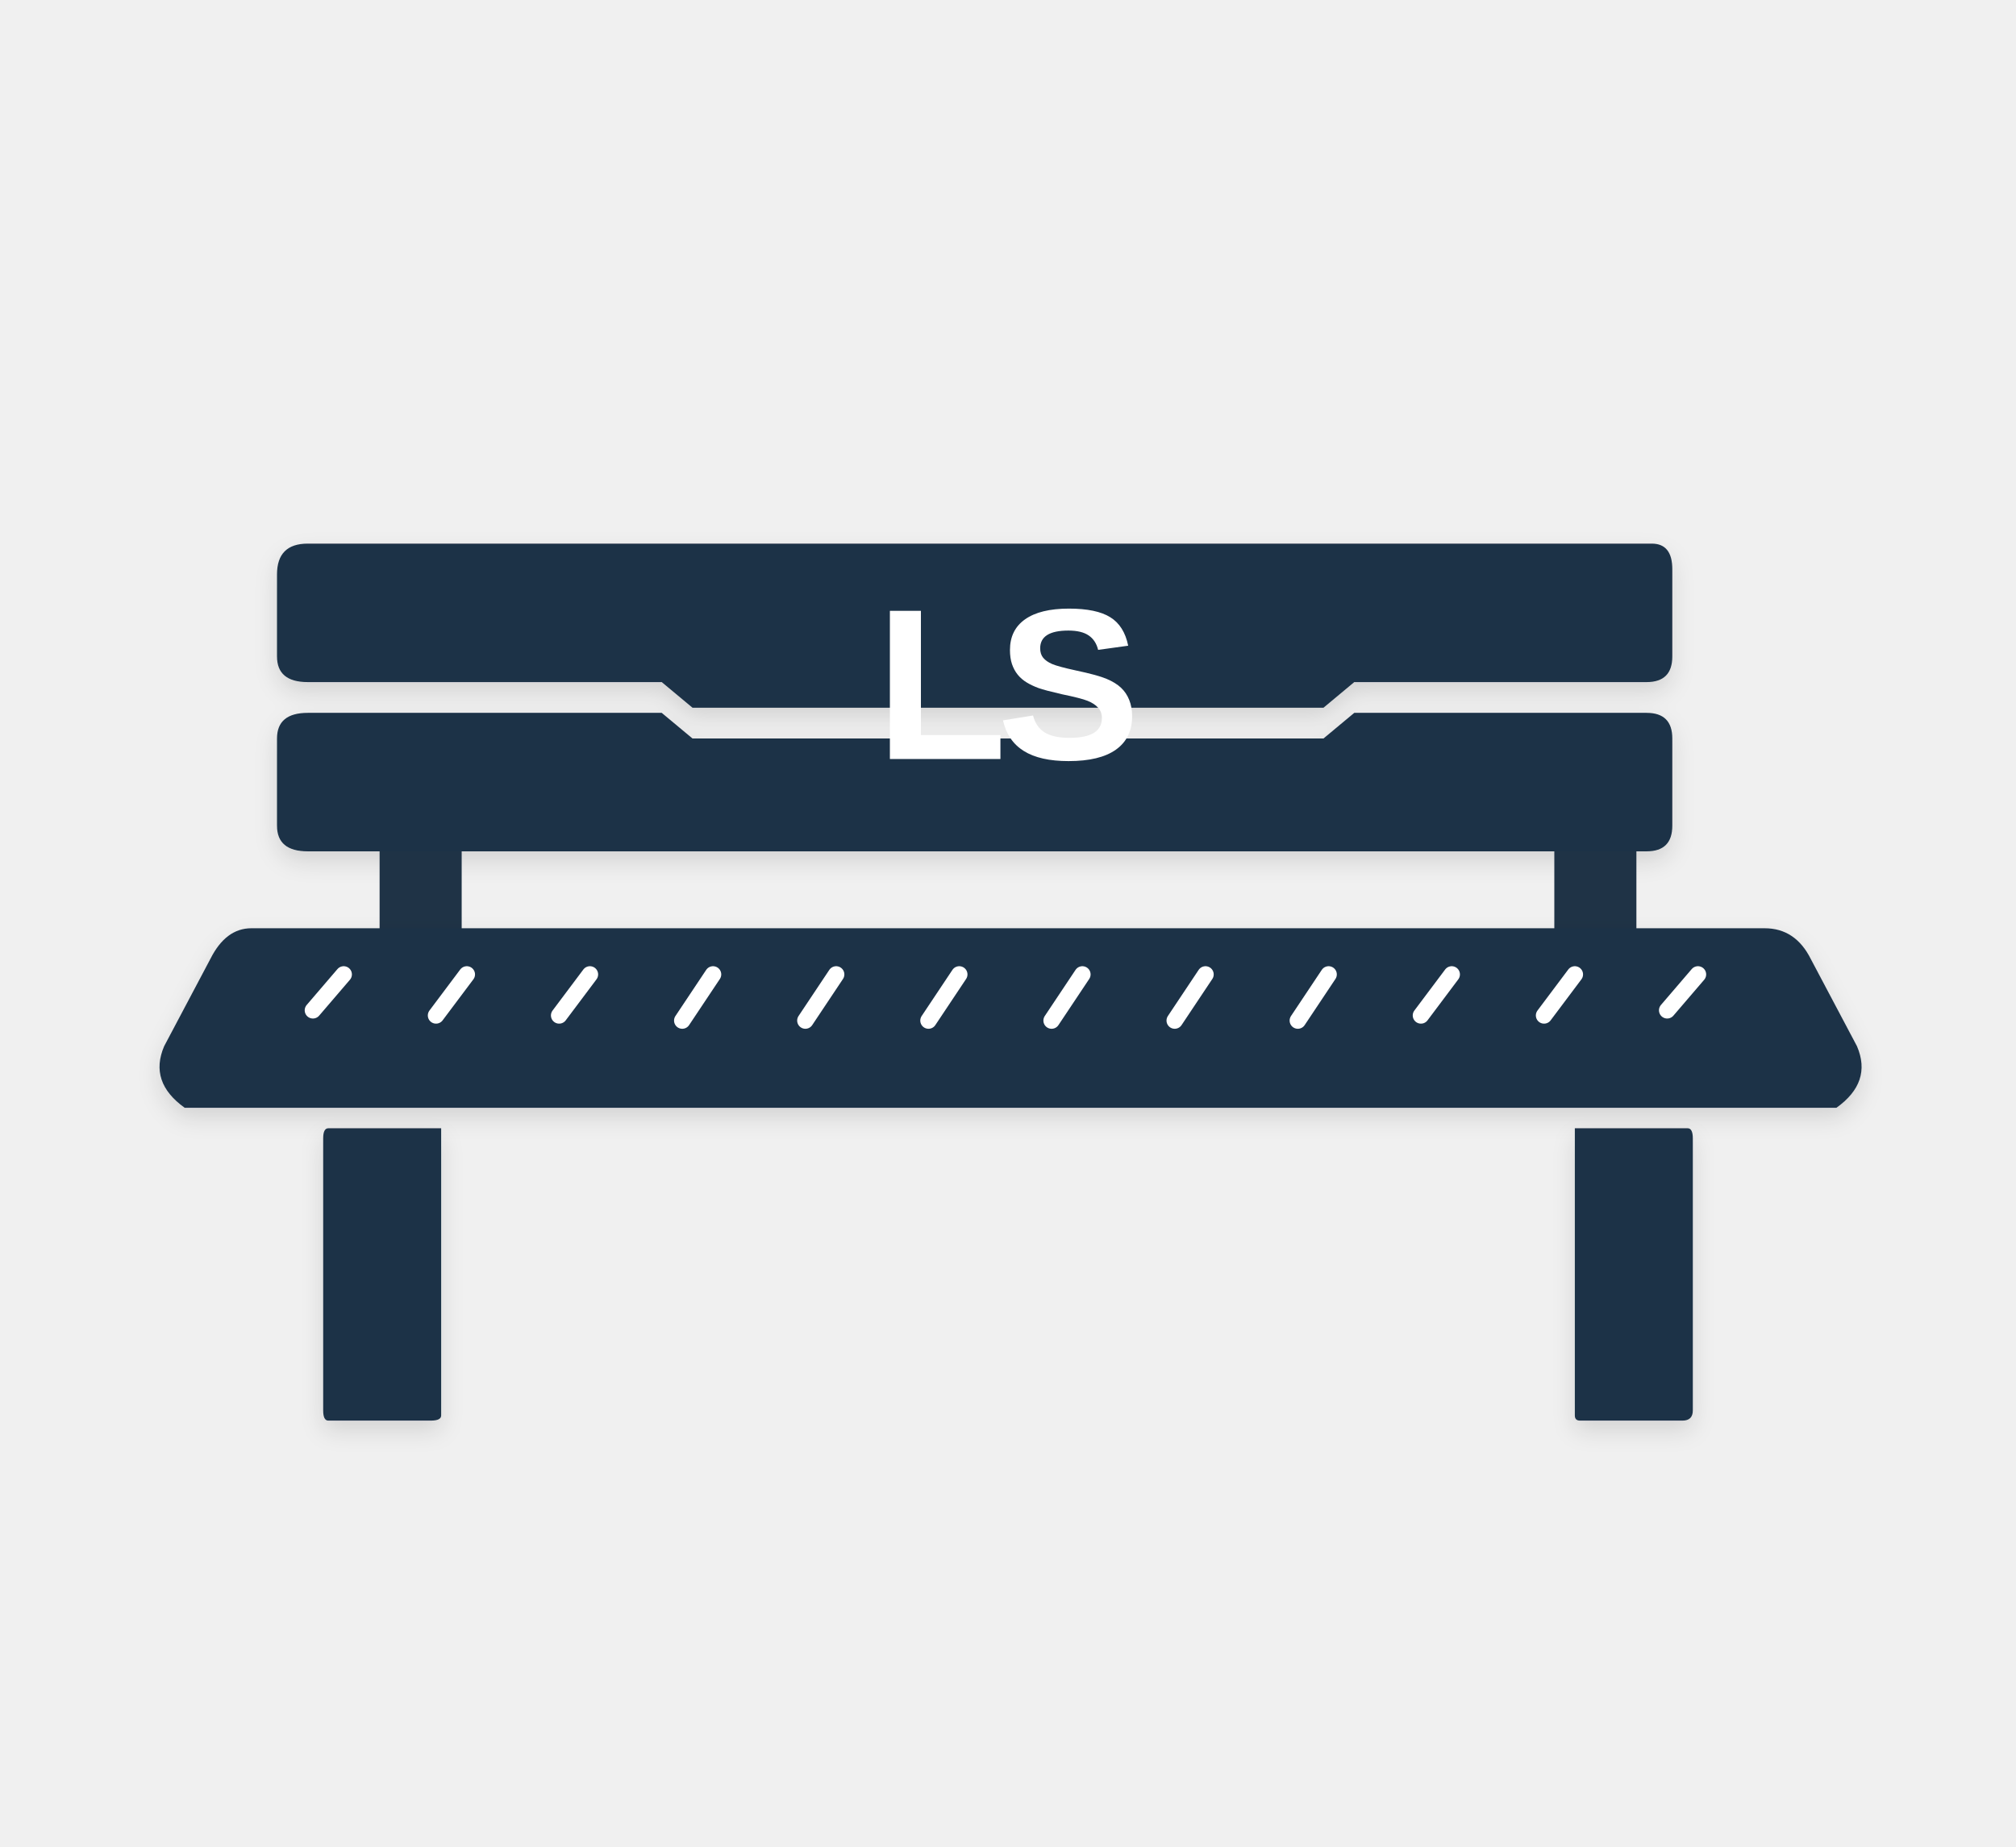
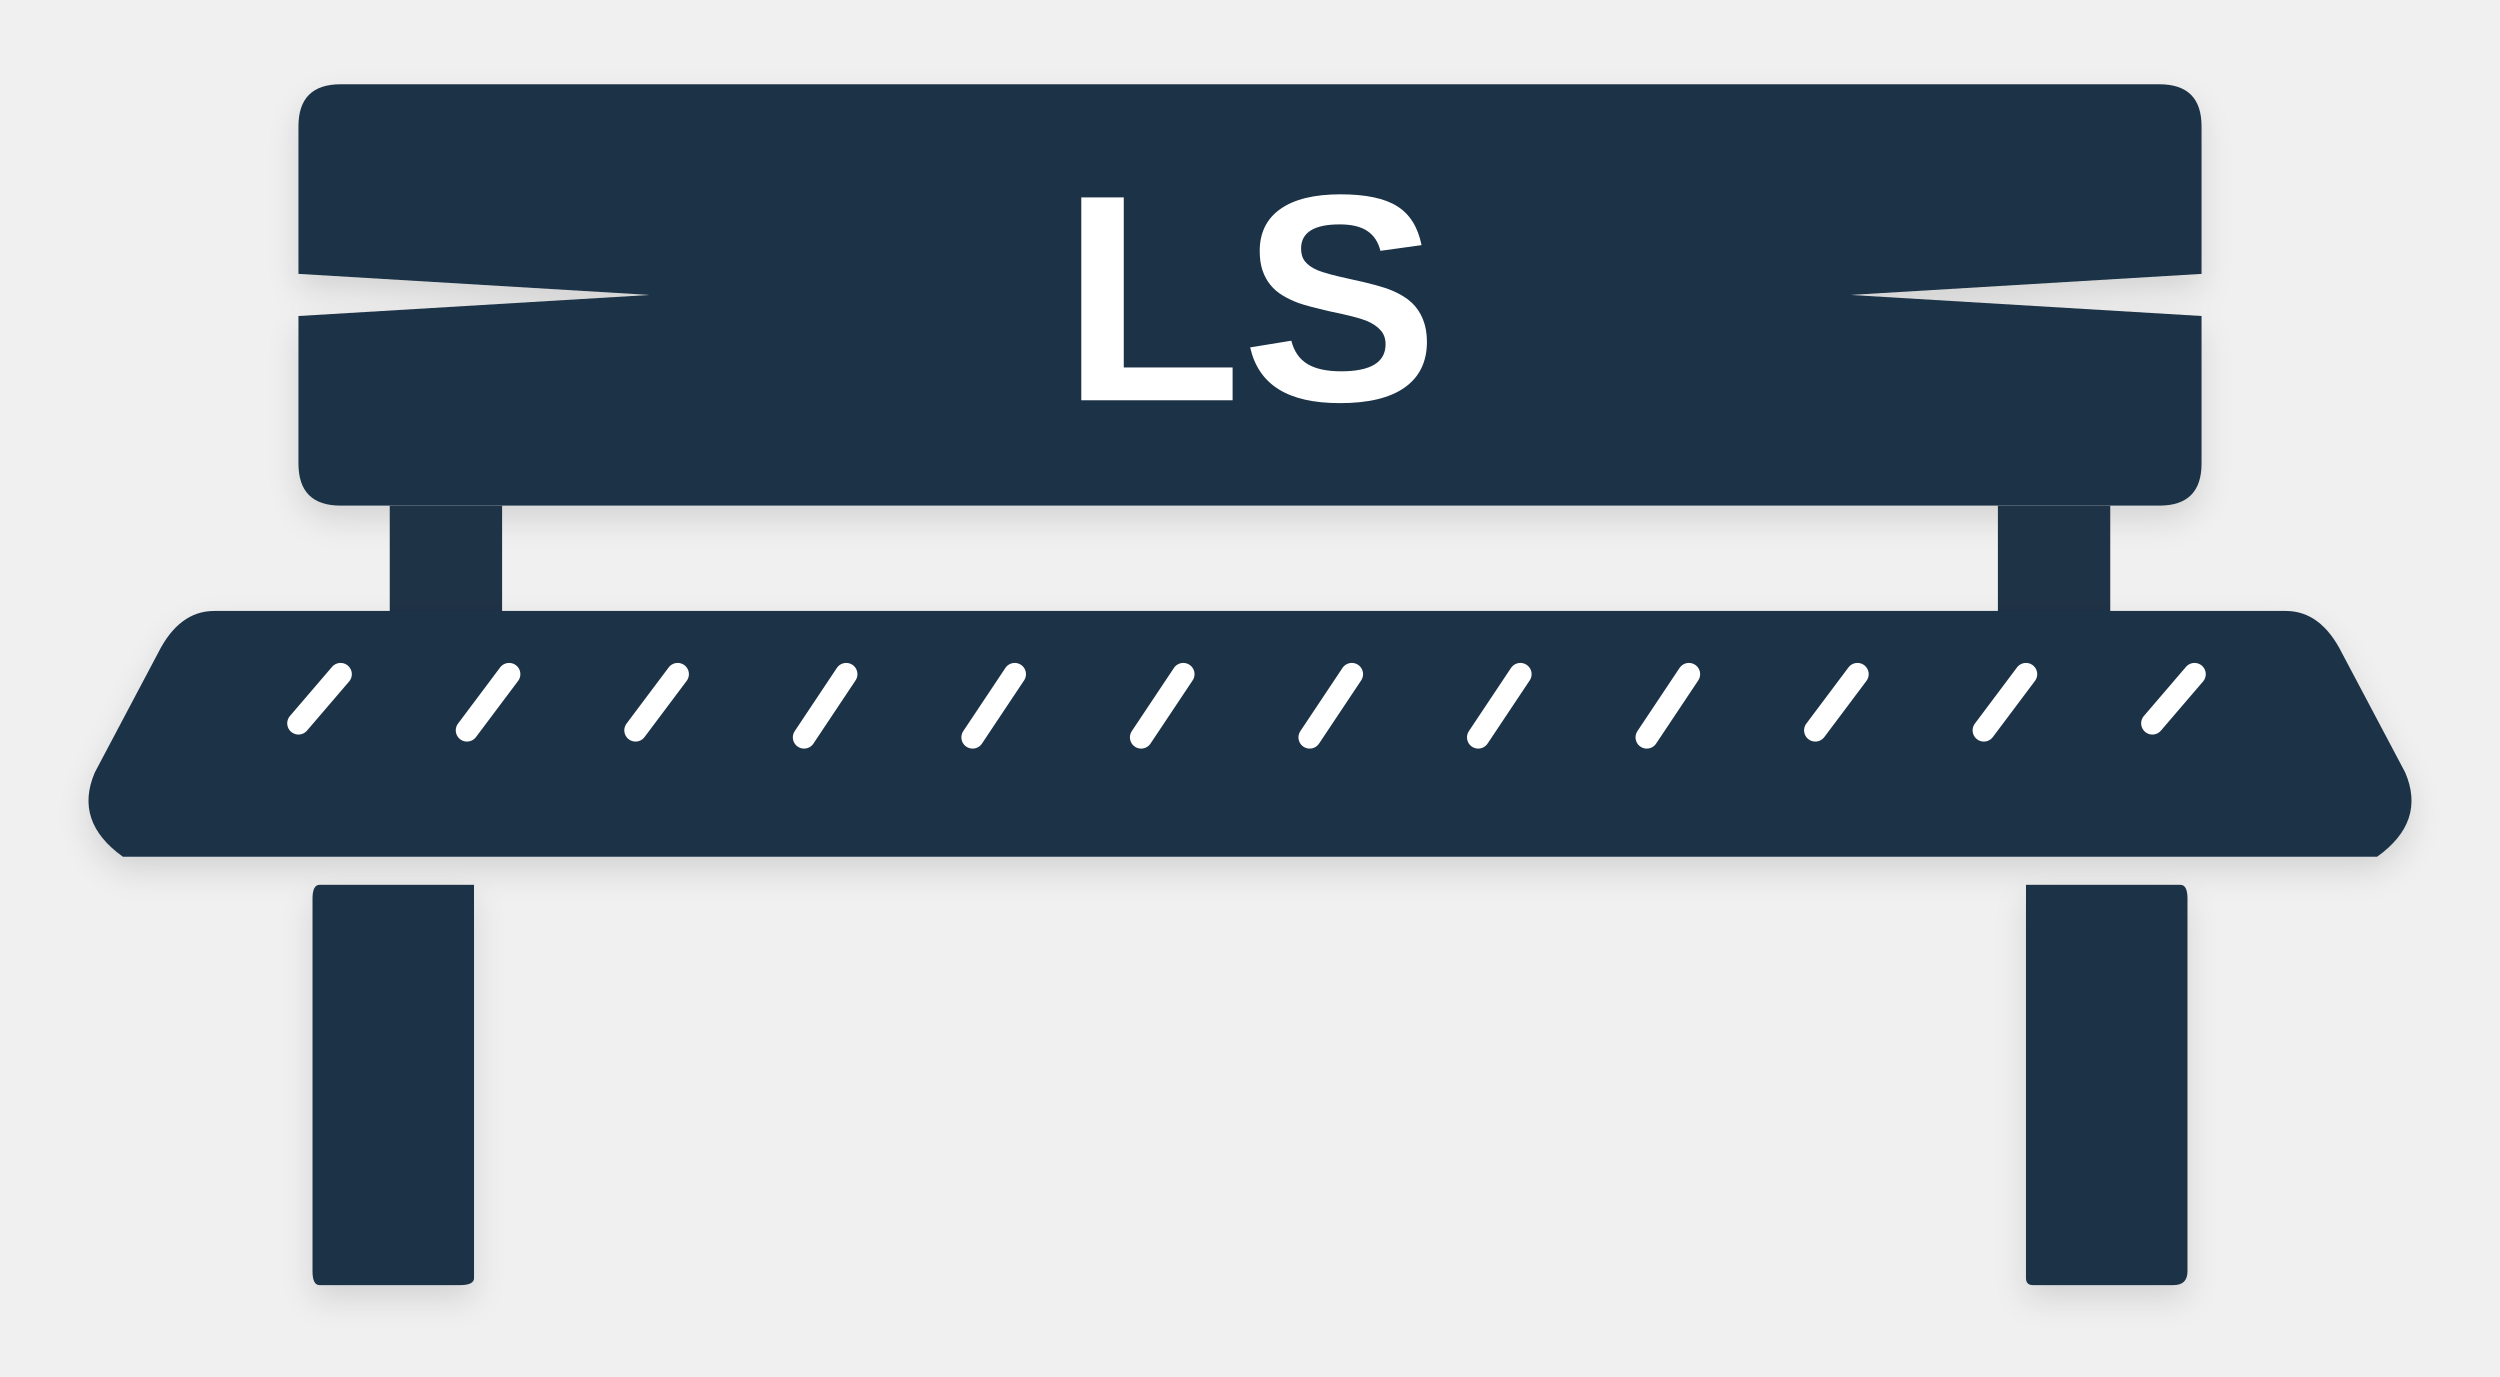
- <svg xmlns="http://www.w3.org/2000/svg" viewBox="0 0 393 360" role="img" aria-labelledby="title desc">
+ <svg xmlns="http://www.w3.org/2000/svg" viewBox="18.5 94 356 196" width="178" height="98" role="img" aria-labelledby="title desc">
  <defs>
    <filter id="shadow" x="-20%" y="-20%" width="140%" height="160%">
      <feDropShadow dx="0" dy="2" stdDeviation="2.2" flood-opacity=".12" />
    </filter>
  </defs>
-   <g fill="#1f3346" filter="url(#shadow)">
-     <path d="M60 106              H322 Q326 106 326 111              V128 Q326 133 321 133              H264 L258 138 H135 L129 133              H60 Q54 133 54 128              V112 Q54 106 60 106 Z" />
-     <path d="M60 139              H129 L135 144 H258 L264 139              H321 Q326 139 326 144              V161 Q326 166 321 166              H60 Q54 166 54 161              V144 Q54 139 60 139 Z" />
-   </g>
-   <text x="196.5" y="148" text-anchor="middle" font-family="Arial, Helvetica, sans-serif" font-size="42" font-weight="700" letter-spacing="-2" fill="#fff">LS</text>
+   <path d="M67 106            H326 Q332 106 332 112            V133 L282 136 L332 139            V160 Q332 166 326 166            H67 Q61 166 61 160            V139 L111 136 L61 133            V112 Q61 106 67 106 Z" fill="#1f3346" filter="url(#shadow)" />
+   <text x="196.5" y="151" text-anchor="middle" font-family="Arial, 'Liberation Sans', Helvetica, sans-serif" font-size="42" font-weight="700" fill="#fff">LS</text>
  <g fill="#1f3346">
    <rect x="74" y="166" width="16" height="16" />
    <rect x="303" y="166" width="16" height="16" />
  </g>
-   <path d="M49 181            H344            Q350 181 353 187            L362 204            Q365 211 358 216            H36            Q29 211 32 204            L41 187            Q44 181 49 181 Z" fill="#1f3346" filter="url(#shadow)" />
+   <path d="M49 181            H344            Q349 181 352 187            L361 204            Q364 211 357 216            H36            Q29 211 32 204            L41 187            Q44 181 49 181 Z" fill="#1f3346" filter="url(#shadow)" />
  <g stroke="#fff" stroke-width="3.2" stroke-linecap="round">
    <path d="M61 197 l6 -7" />
    <path d="M85 198 l6 -8" />
    <path d="M109 198 l6 -8" />
    <path d="M133 199 l6 -9" />
    <path d="M157 199 l6 -9" />
    <path d="M181 199 l6 -9" />
    <path d="M205 199 l6 -9" />
    <path d="M229 199 l6 -9" />
    <path d="M253 199 l6 -9" />
    <path d="M277 198 l6 -8" />
    <path d="M301 198 l6 -8" />
    <path d="M325 197 l6 -7" />
  </g>
  <g fill="#1f3346" filter="url(#shadow)">
    <path d="M64 220 H86 V276 Q86 277 84 277 H64 Q63 277 63 275 V222 Q63 220 64 220 Z" />
    <path d="M307 220 H329 Q330 220 330 222 V275 Q330 277 328 277 H308 Q307 277 307 276 Z" />
  </g>
</svg>
